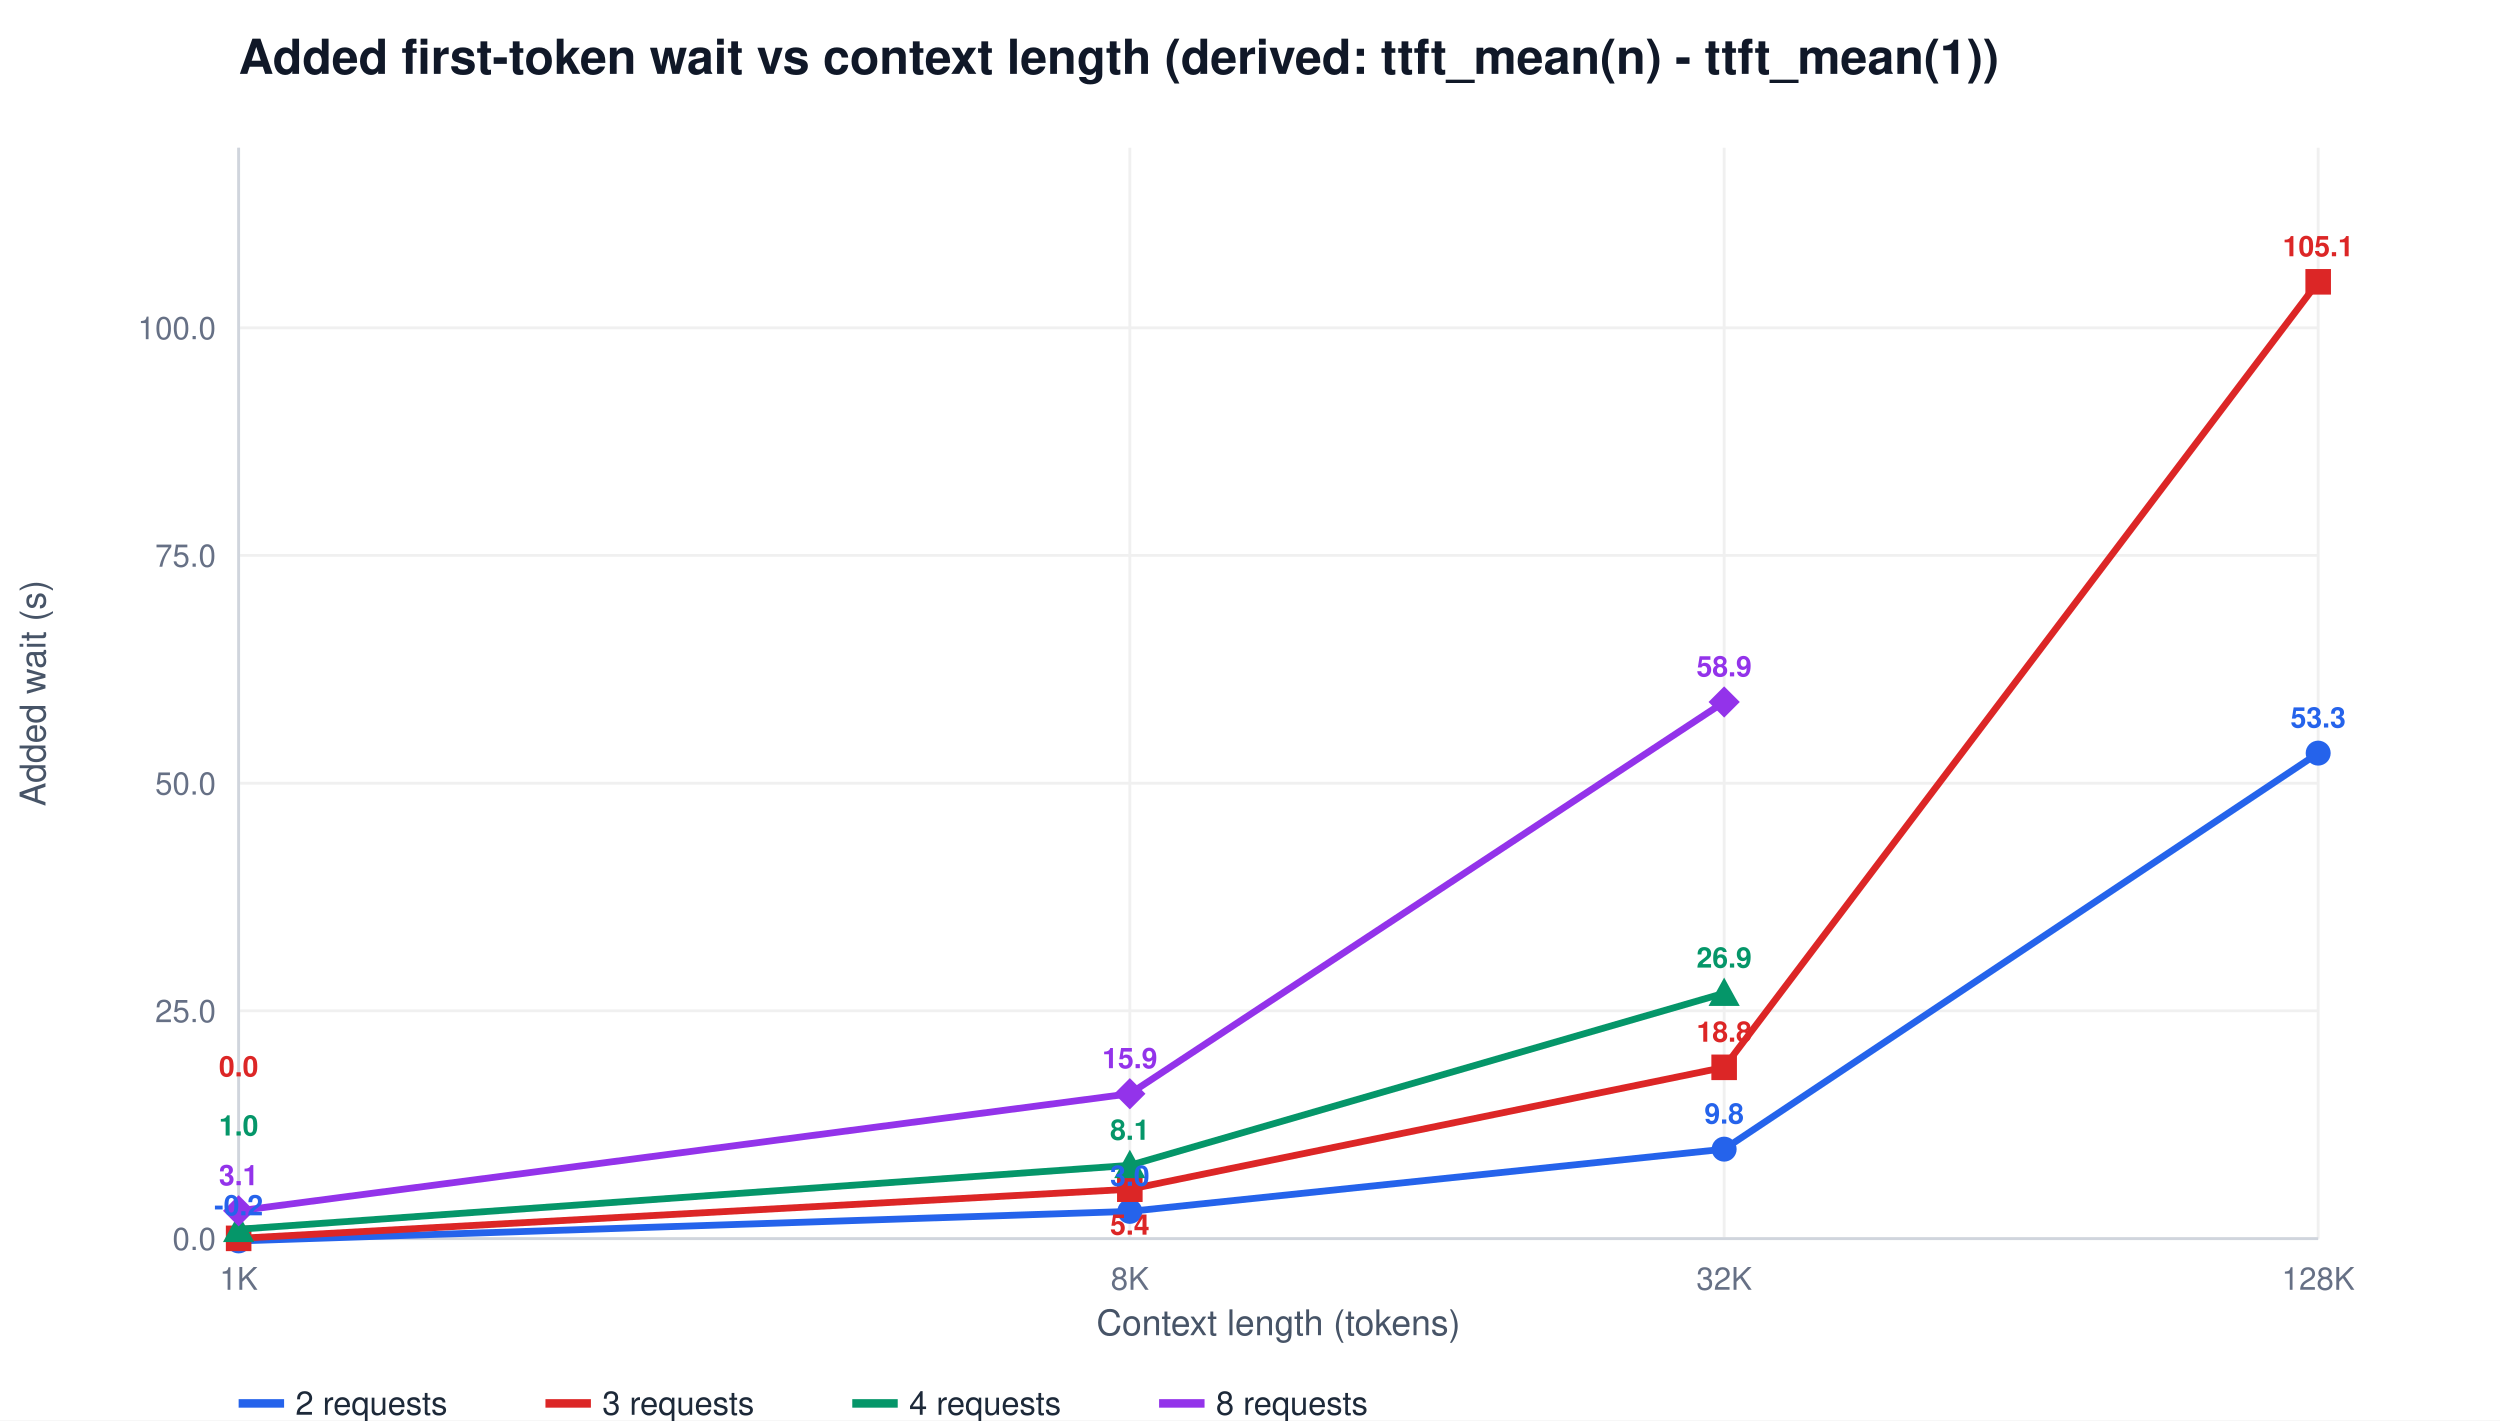
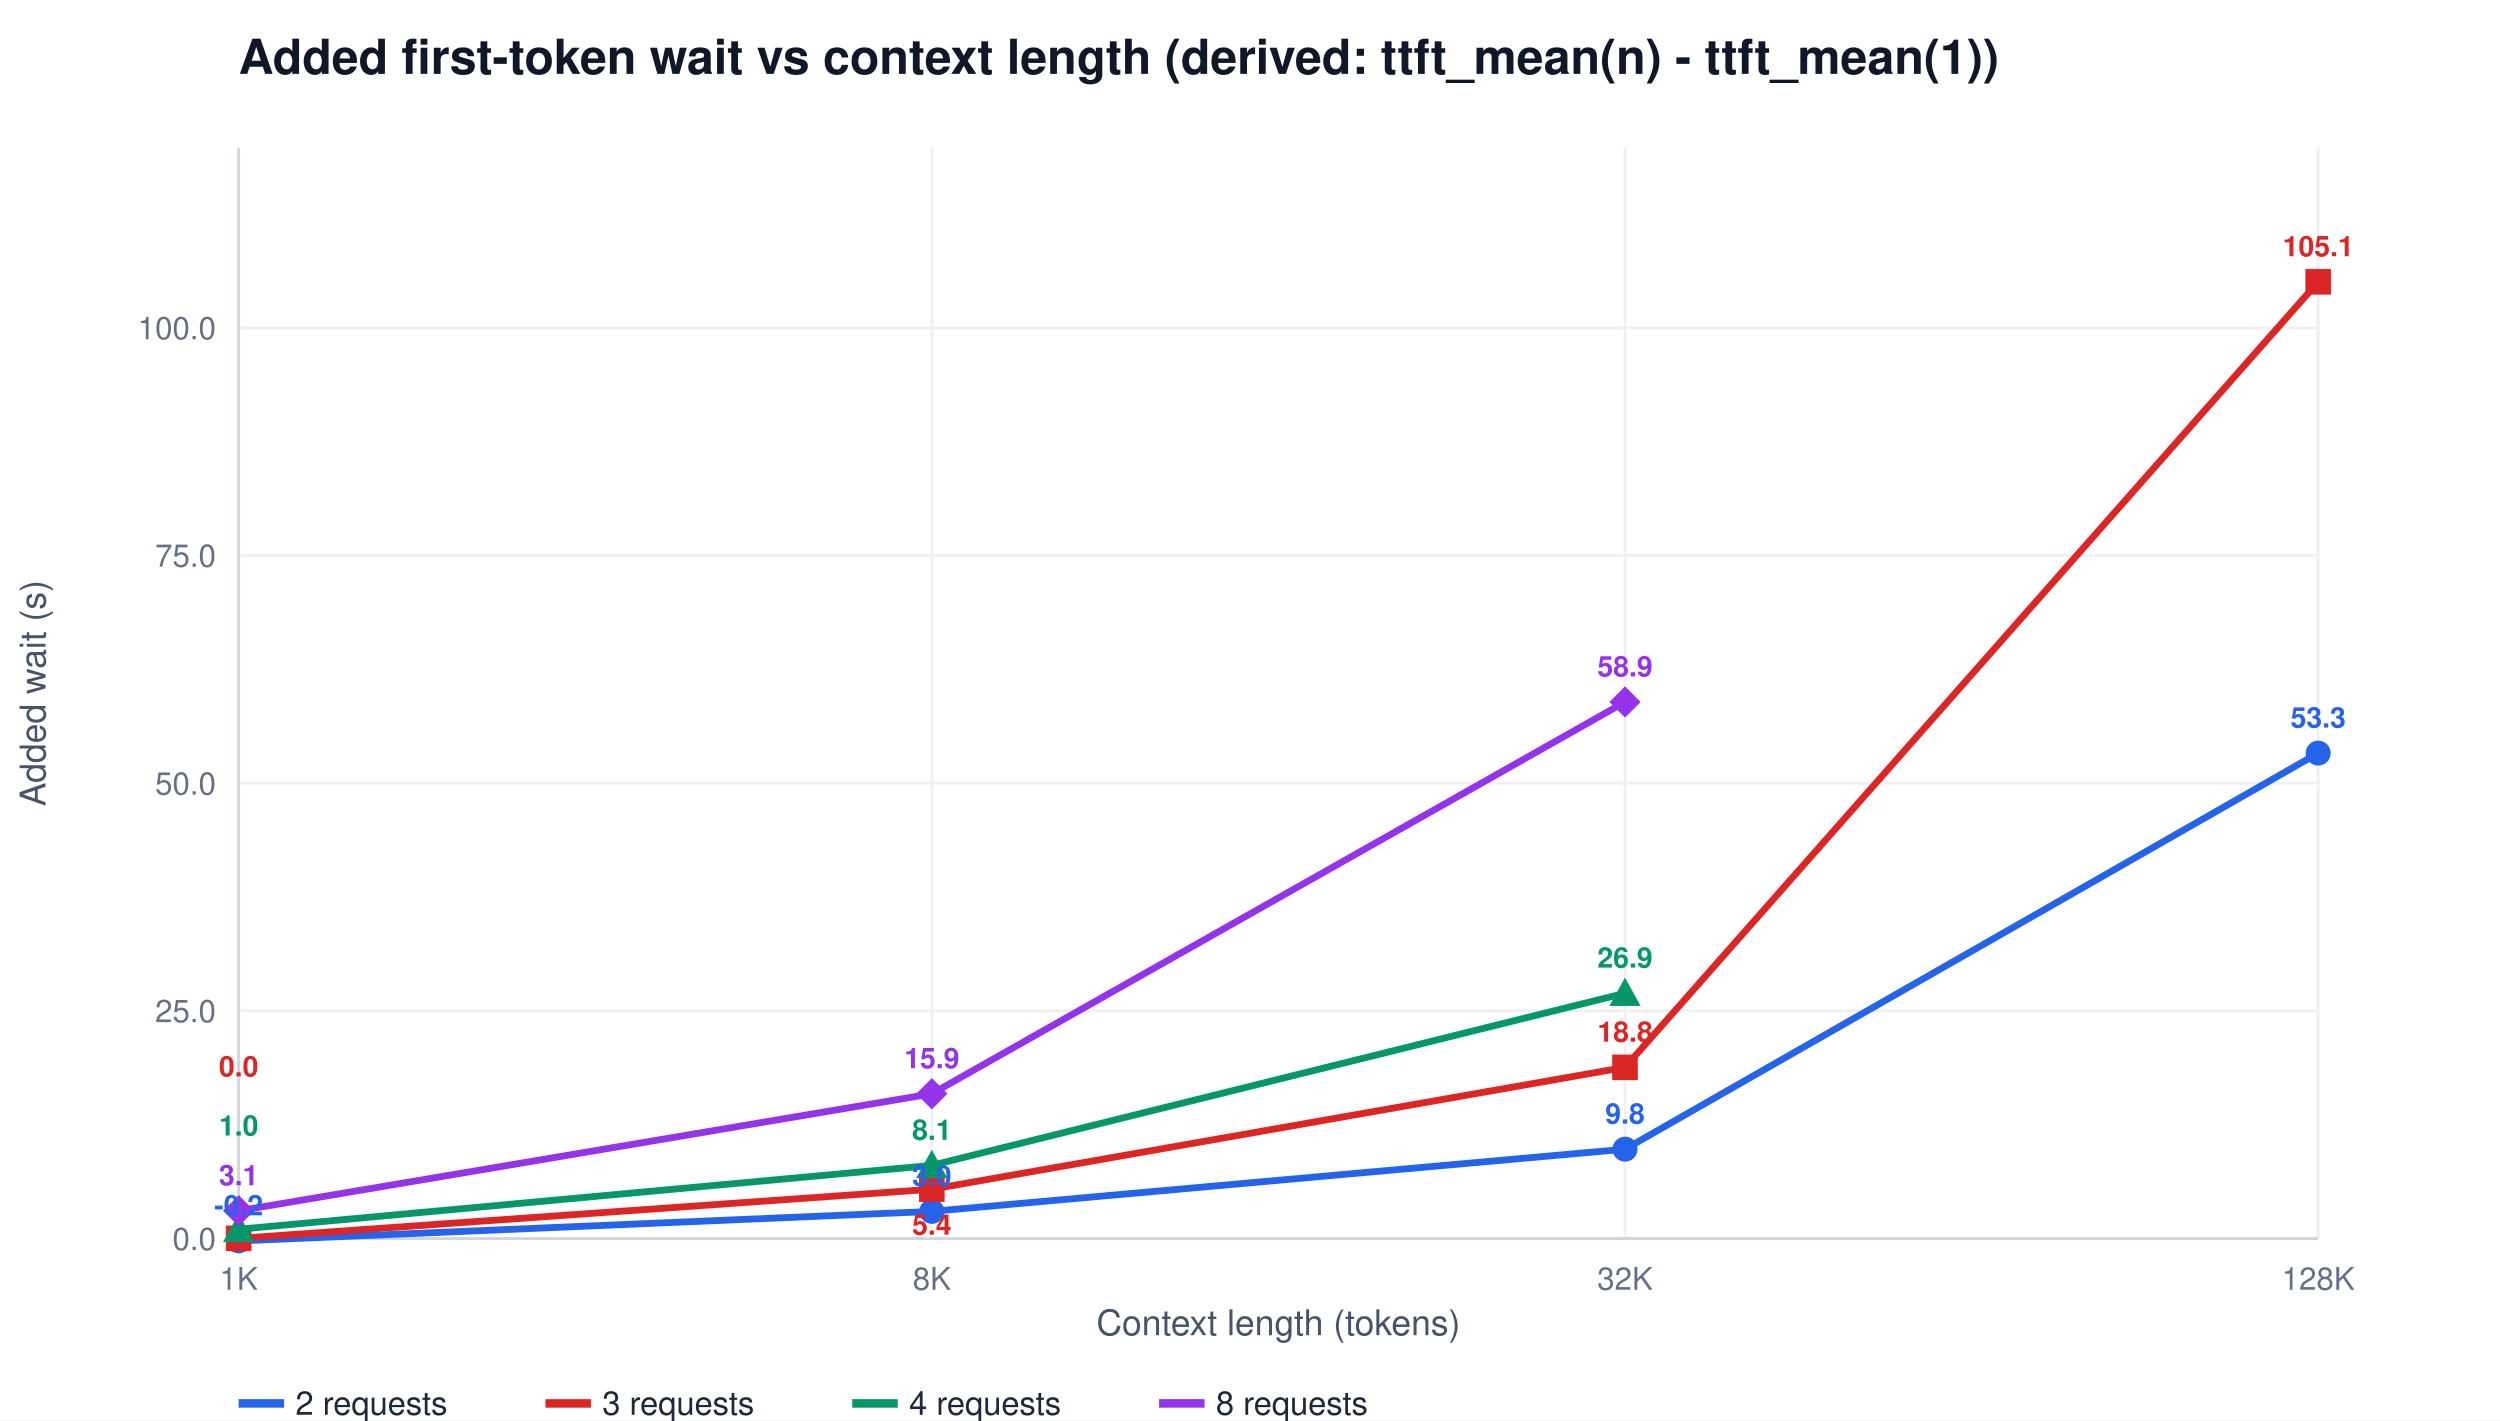
<svg xmlns="http://www.w3.org/2000/svg" width="880" height="500" viewBox="0 0 880 500" font-family="Segoe UI, Helvetica, Arial, sans-serif">
  <rect width="880" height="500" fill="#ffffff" />
  <text x="84" y="26" font-size="17" font-weight="600" fill="#101828">Added first-token wait vs context length (derived: ttft_mean(n) - ttft_mean(1))</text>
  <line x1="84" y1="436.0" x2="816" y2="436.0" stroke="#f0f0f0" stroke-width="1" />
  <text x="76" y="440.0" font-size="11" fill="#667085" text-anchor="end">0.0</text>
  <line x1="84" y1="355.8" x2="816" y2="355.8" stroke="#f0f0f0" stroke-width="1" />
  <text x="76" y="359.8" font-size="11" fill="#667085" text-anchor="end">25.0</text>
  <line x1="84" y1="275.7" x2="816" y2="275.7" stroke="#f0f0f0" stroke-width="1" />
  <text x="76" y="279.7" font-size="11" fill="#667085" text-anchor="end">50.0</text>
  <line x1="84" y1="195.5" x2="816" y2="195.5" stroke="#f0f0f0" stroke-width="1" />
  <text x="76" y="199.5" font-size="11" fill="#667085" text-anchor="end">75.0</text>
  <line x1="84" y1="115.4" x2="816" y2="115.4" stroke="#f0f0f0" stroke-width="1" />
  <text x="76" y="119.4" font-size="11" fill="#667085" text-anchor="end">100.0</text>
  <line x1="84.0" y1="52" x2="84.0" y2="436" stroke="#f0f0f0" stroke-width="1" />
  <text x="84.0" y="454" font-size="11" fill="#667085" text-anchor="middle">1K</text>
-   <line x1="397.7" y1="52" x2="397.7" y2="436" stroke="#f0f0f0" stroke-width="1" />
-   <text x="397.7" y="454" font-size="11" fill="#667085" text-anchor="middle">8K</text>
-   <line x1="606.9" y1="52" x2="606.9" y2="436" stroke="#f0f0f0" stroke-width="1" />
-   <text x="606.9" y="454" font-size="11" fill="#667085" text-anchor="middle">32K</text>
+   <line x1="328.0" y1="52" x2="328.0" y2="436" stroke="#f0f0f0" stroke-width="1" />
+   <text x="328.0" y="454" font-size="11" fill="#667085" text-anchor="middle">8K</text>
+   <line x1="572.0" y1="52" x2="572.0" y2="436" stroke="#f0f0f0" stroke-width="1" />
+   <text x="572.0" y="454" font-size="11" fill="#667085" text-anchor="middle">32K</text>
  <line x1="816.0" y1="52" x2="816.0" y2="436" stroke="#f0f0f0" stroke-width="1" />
  <text x="816.0" y="454" font-size="11" fill="#667085" text-anchor="middle">128K</text>
  <line x1="84" y1="436" x2="816" y2="436" stroke="#d0d5dd" stroke-width="1" />
  <line x1="84" y1="52" x2="84" y2="436" stroke="#d0d5dd" stroke-width="1" />
-   <polyline points="84.0,436.8 397.7,426.4 606.9,404.5 816.0,265.1" fill="none" stroke="#2563eb" stroke-width="2.4" />
+   <polyline points="84.0,436.8 328.0,426.4 572.0,404.5 816.0,265.1" fill="none" stroke="#2563eb" stroke-width="2.4" />
  <circle cx="84.0" cy="436.8" r="4.4" fill="#2563eb" />
-   <circle cx="397.7" cy="426.4" r="4.4" fill="#2563eb" />
-   <circle cx="606.9" cy="404.5" r="4.4" fill="#2563eb" />
+   <circle cx="328.0" cy="426.4" r="4.4" fill="#2563eb" />
+   <circle cx="572.0" cy="404.5" r="4.4" fill="#2563eb" />
  <circle cx="816.0" cy="265.1" r="4.4" fill="#2563eb" />
-   <polyline points="84.0,435.9 397.7,418.6 606.9,375.7 816.0,99.2" fill="none" stroke="#dc2626" stroke-width="2.4" />
+   <polyline points="84.0,435.9 328.0,418.6 572.0,375.7 816.0,99.2" fill="none" stroke="#dc2626" stroke-width="2.4" />
  <rect x="79.5" y="431.4" width="9" height="9" fill="#dc2626" />
-   <rect x="393.2" y="414.1" width="9" height="9" fill="#dc2626" />
-   <rect x="602.4" y="371.2" width="9" height="9" fill="#dc2626" />
+   <rect x="323.5" y="414.1" width="9" height="9" fill="#dc2626" />
+   <rect x="567.5" y="371.2" width="9" height="9" fill="#dc2626" />
  <rect x="811.5" y="94.7" width="9" height="9" fill="#dc2626" />
-   <polyline points="84.0,432.7 397.7,410.2 606.9,349.6" fill="none" stroke="#059669" stroke-width="2.4" />
+   <polyline points="84.0,432.7 328.0,410.2 572.0,349.6" fill="none" stroke="#059669" stroke-width="2.4" />
  <polygon points="84.0,427.2 78.5,437.2 89.5,437.2" fill="#059669" />
-   <polygon points="397.7,404.7 392.2,414.7 403.2,414.7" fill="#059669" />
-   <polygon points="606.9,344.1 601.4,354.1 612.4,354.1" fill="#059669" />
-   <polyline points="84.0,426.2 397.7,385.0 606.9,247.1" fill="none" stroke="#9333ea" stroke-width="2.4" />
+   <polygon points="328.0,404.7 322.5,414.7 333.5,414.7" fill="#059669" />
+   <polygon points="572.0,344.1 566.5,354.1 577.5,354.1" fill="#059669" />
+   <polyline points="84.0,426.2 328.0,385.0 572.0,247.1" fill="none" stroke="#9333ea" stroke-width="2.4" />
  <polygon points="84.0,420.7 89.5,426.2 84.0,431.7 78.5,426.2" fill="#9333ea" />
-   <polygon points="397.7,379.5 403.2,385.0 397.7,390.5 392.2,385.0" fill="#9333ea" />
-   <polygon points="606.9,241.6 612.4,247.1 606.9,252.6 601.4,247.1" fill="#9333ea" />
+   <polygon points="328.0,379.5 333.5,385.0 328.0,390.5 322.5,385.0" fill="#9333ea" />
+   <polygon points="572.0,241.6 577.5,247.1 572.0,252.6 566.5,247.1" fill="#9333ea" />
  <text x="84.0" y="417.2" font-size="10" fill="#9333ea" text-anchor="middle" font-weight="600">3.1</text>
  <text x="84.0" y="399.7" font-size="10" fill="#059669" text-anchor="middle" font-weight="600">1.0</text>
  <text x="84.0" y="378.9" font-size="10" fill="#dc2626" text-anchor="middle" font-weight="600">0.0</text>
  <text x="84.0" y="427.8" font-size="10" fill="#2563eb" text-anchor="middle" font-weight="600">-0.2</text>
-   <text x="397.7" y="376.0" font-size="10" fill="#9333ea" text-anchor="middle" font-weight="600">15.9</text>
-   <text x="397.7" y="401.2" font-size="10" fill="#059669" text-anchor="middle" font-weight="600">8.1</text>
-   <text x="397.7" y="434.6" font-size="10" fill="#dc2626" text-anchor="middle" font-weight="600">5.4</text>
-   <text x="397.7" y="417.4" font-size="10" fill="#2563eb" text-anchor="middle" font-weight="600">3.0</text>
-   <text x="606.9" y="238.1" font-size="10" fill="#9333ea" text-anchor="middle" font-weight="600">58.9</text>
-   <text x="606.9" y="340.6" font-size="10" fill="#059669" text-anchor="middle" font-weight="600">26.9</text>
-   <text x="606.9" y="366.7" font-size="10" fill="#dc2626" text-anchor="middle" font-weight="600">18.8</text>
-   <text x="606.9" y="395.5" font-size="10" fill="#2563eb" text-anchor="middle" font-weight="600">9.8</text>
+   <text x="328.0" y="376.0" font-size="10" fill="#9333ea" text-anchor="middle" font-weight="600">15.9</text>
+   <text x="328.0" y="401.2" font-size="10" fill="#059669" text-anchor="middle" font-weight="600">8.1</text>
+   <text x="328.0" y="434.6" font-size="10" fill="#dc2626" text-anchor="middle" font-weight="600">5.4</text>
+   <text x="328.0" y="417.4" font-size="10" fill="#2563eb" text-anchor="middle" font-weight="600">3.0</text>
+   <text x="572.0" y="238.1" font-size="10" fill="#9333ea" text-anchor="middle" font-weight="600">58.9</text>
+   <text x="572.0" y="340.6" font-size="10" fill="#059669" text-anchor="middle" font-weight="600">26.9</text>
+   <text x="572.0" y="366.7" font-size="10" fill="#dc2626" text-anchor="middle" font-weight="600">18.8</text>
+   <text x="572.0" y="395.5" font-size="10" fill="#2563eb" text-anchor="middle" font-weight="600">9.8</text>
  <text x="816.0" y="90.2" font-size="10" fill="#dc2626" text-anchor="middle" font-weight="600">105.1</text>
  <text x="816.0" y="256.1" font-size="10" fill="#2563eb" text-anchor="middle" font-weight="600">53.3</text>
  <line x1="84" y1="494" x2="100" y2="494" stroke="#2563eb" stroke-width="3" />
  <text x="104" y="498" font-size="11.5" fill="#1d2939">2 requests</text>
  <line x1="192" y1="494" x2="208" y2="494" stroke="#dc2626" stroke-width="3" />
  <text x="212" y="498" font-size="11.5" fill="#1d2939">3 requests</text>
  <line x1="300" y1="494" x2="316" y2="494" stroke="#059669" stroke-width="3" />
  <text x="320" y="498" font-size="11.5" fill="#1d2939">4 requests</text>
  <line x1="408" y1="494" x2="424" y2="494" stroke="#9333ea" stroke-width="3" />
  <text x="428" y="498" font-size="11.5" fill="#1d2939">8 requests</text>
  <text x="450" y="470" font-size="12.5" fill="#475467" text-anchor="middle">Context length (tokens)</text>
  <text x="16" y="244" font-size="12.5" fill="#475467" text-anchor="middle" transform="rotate(-90 16 244)">Added wait (s)</text>
</svg>
